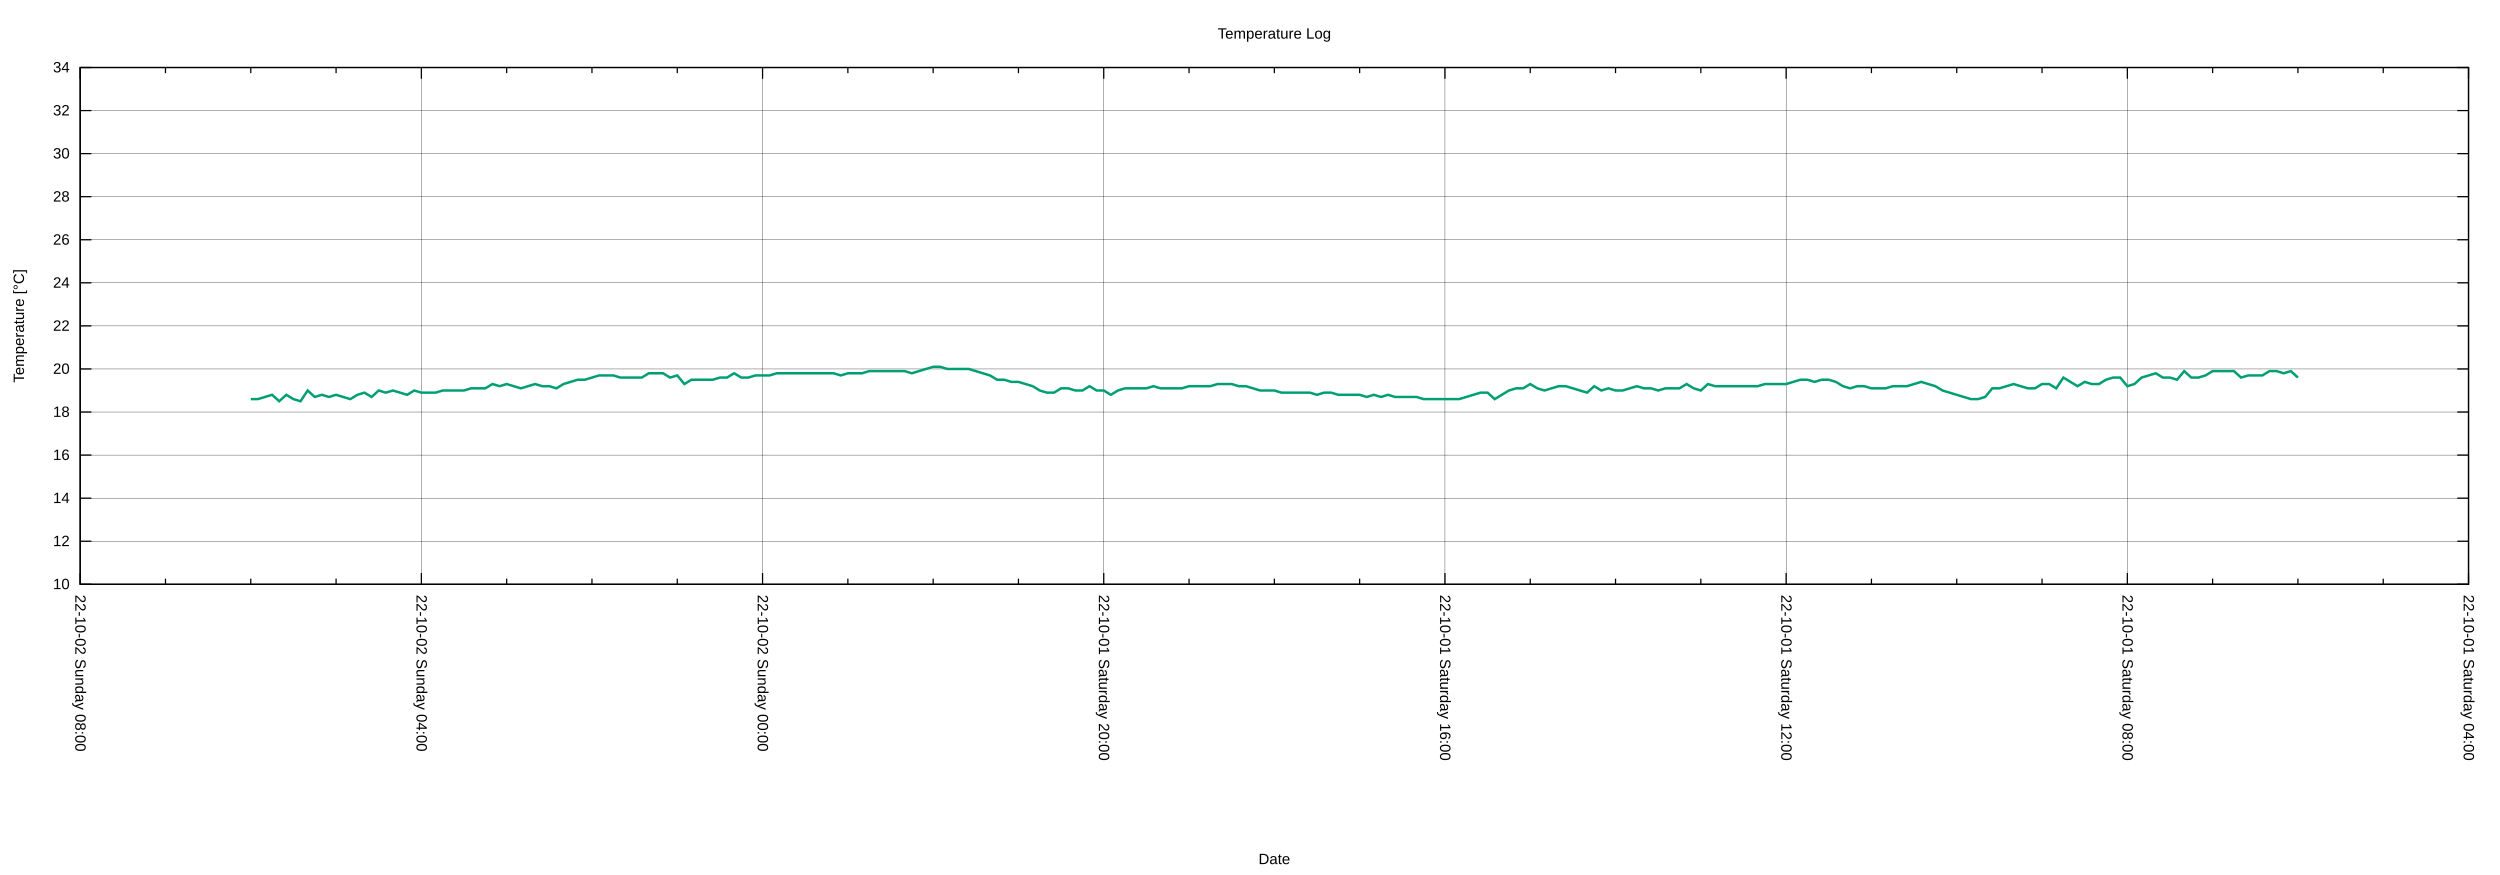
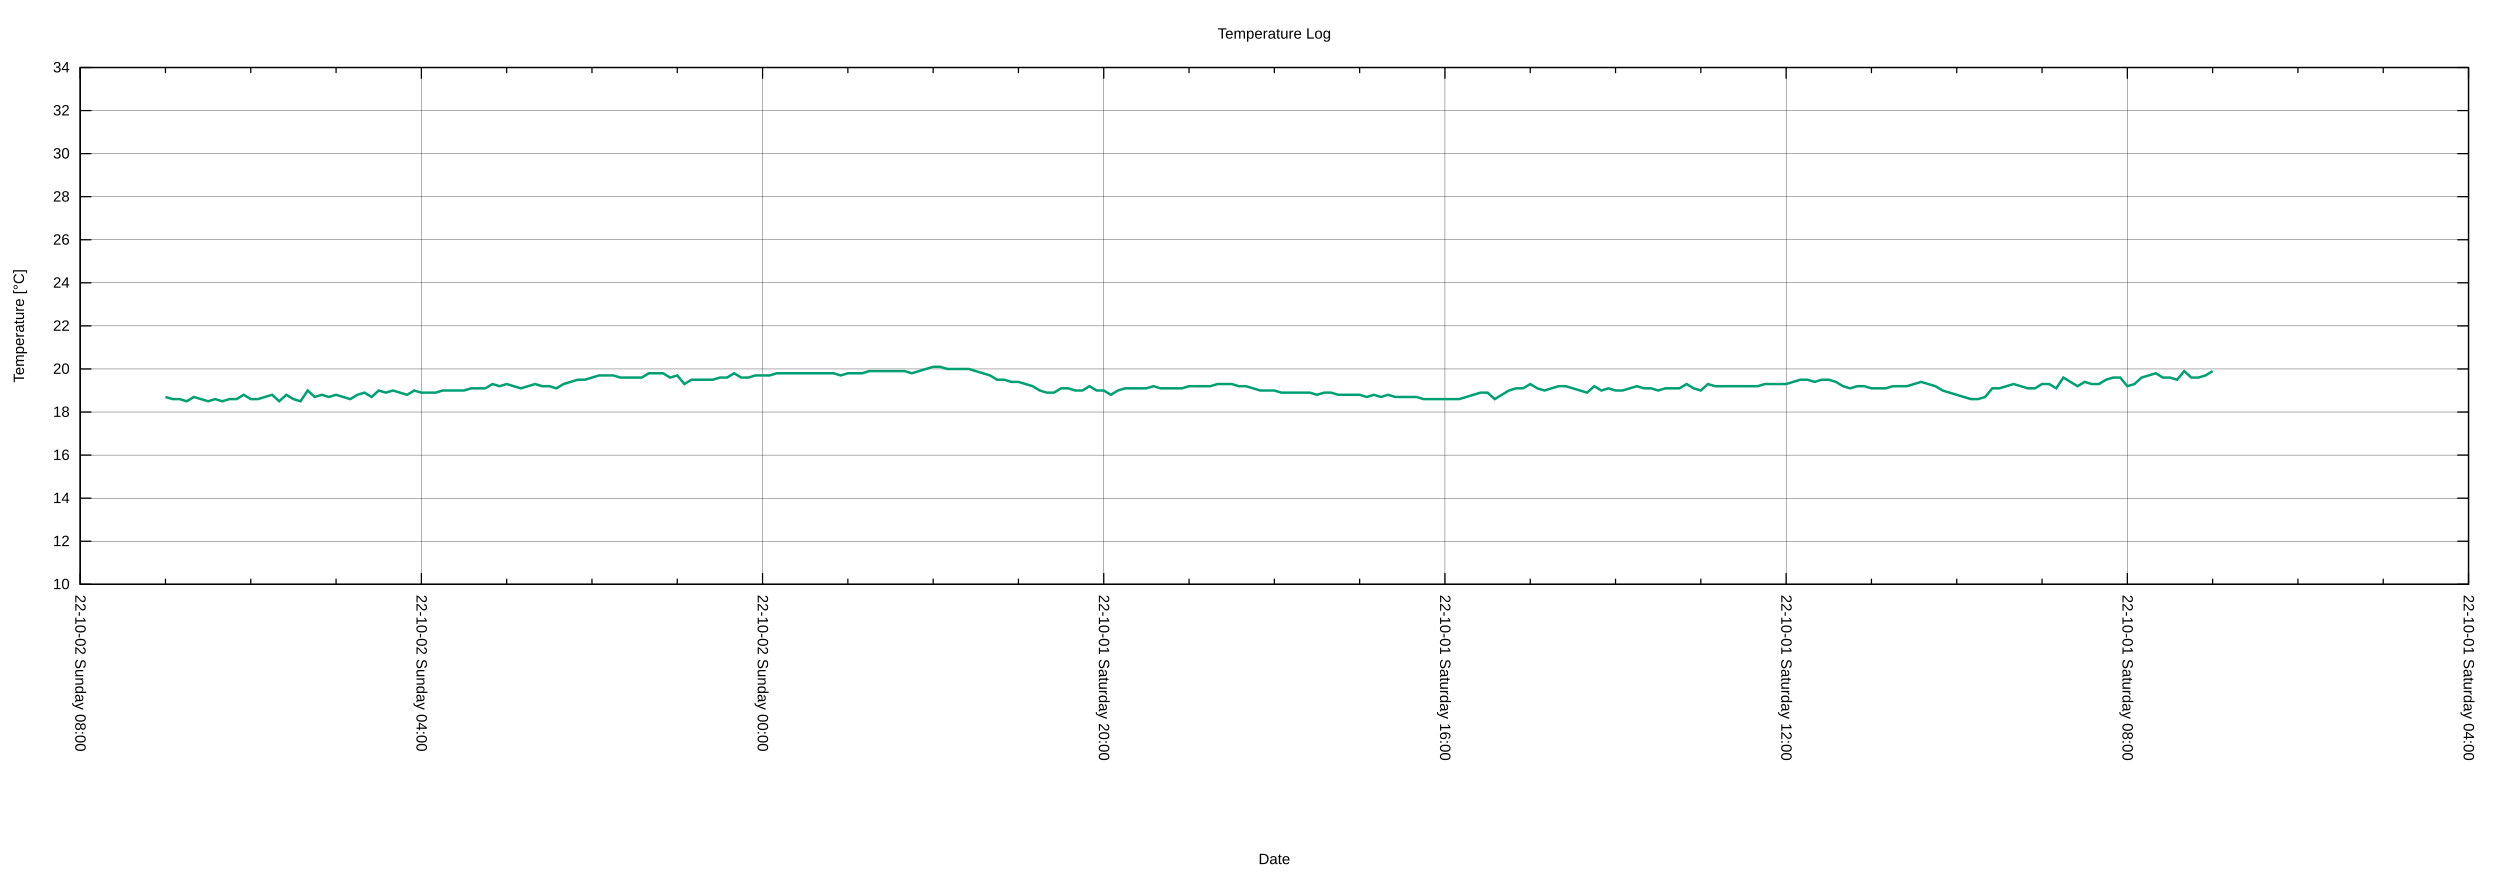
<svg xmlns="http://www.w3.org/2000/svg" xmlns:xlink="http://www.w3.org/1999/xlink" width="2000" height="700" viewBox="0 0 2000 700">
  <g id="gnuplot_canvas">
    <rect x="0" y="0" width="2000" height="700" fill="none" />
    <defs>
      <circle id="gpDot" r="0.5" stroke-width="0.5" stroke="currentColor" />
      <path id="gpPt0" stroke-width="0.222" stroke="currentColor" d="M-1,0 h2 M0,-1 v2" />
      <path id="gpPt1" stroke-width="0.222" stroke="currentColor" d="M-1,-1 L1,1 M1,-1 L-1,1" />
      <path id="gpPt2" stroke-width="0.222" stroke="currentColor" d="M-1,0 L1,0 M0,-1 L0,1 M-1,-1 L1,1 M-1,1 L1,-1" />
      <rect id="gpPt3" stroke-width="0.222" stroke="currentColor" x="-1" y="-1" width="2" height="2" />
      <rect id="gpPt4" stroke-width="0.222" stroke="currentColor" fill="currentColor" x="-1" y="-1" width="2" height="2" />
      <circle id="gpPt5" stroke-width="0.222" stroke="currentColor" cx="0" cy="0" r="1" />
      <use xlink:href="#gpPt5" id="gpPt6" fill="currentColor" stroke="none" />
      <path id="gpPt7" stroke-width="0.222" stroke="currentColor" d="M0,-1.33 L-1.33,0.67 L1.33,0.67 z" />
      <use xlink:href="#gpPt7" id="gpPt8" fill="currentColor" stroke="none" />
      <use xlink:href="#gpPt7" id="gpPt9" stroke="currentColor" transform="rotate(180)" />
      <use xlink:href="#gpPt9" id="gpPt10" fill="currentColor" stroke="none" />
      <use xlink:href="#gpPt3" id="gpPt11" stroke="currentColor" transform="rotate(45)" />
      <use xlink:href="#gpPt11" id="gpPt12" fill="currentColor" stroke="none" />
      <path id="gpPt13" stroke-width="0.222" stroke="currentColor" d="M0,1.330 L1.265,0.411 L0.782,-1.067 L-0.782,-1.076 L-1.265,0.411 z" />
      <use xlink:href="#gpPt13" id="gpPt14" fill="currentColor" stroke="none" />
      <filter id="textbox" filterUnits="objectBoundingBox" x="0" y="0" height="1" width="1">
        <feFlood flood-color="white" flood-opacity="1" result="bgnd" />
        <feComposite in="SourceGraphic" in2="bgnd" operator="atop" />
      </filter>
      <filter id="greybox" filterUnits="objectBoundingBox" x="0" y="0" height="1" width="1">
        <feFlood flood-color="lightgrey" flood-opacity="1" result="grey" />
        <feComposite in="SourceGraphic" in2="grey" operator="atop" />
      </filter>
    </defs>
    <g fill="none" color="white" stroke="currentColor" stroke-width="1.00" stroke-linecap="butt" stroke-linejoin="miter">
</g>
    <g fill="none" color="black" stroke="currentColor" stroke-width="1.00" stroke-linecap="butt" stroke-linejoin="miter">
</g>
    <g fill="none" color="black" stroke="black" stroke-width="0.25" stroke-linecap="butt" stroke-linejoin="miter">
</g>
    <g fill="none" color="black" stroke="currentColor" stroke-width="0.25" stroke-linecap="butt" stroke-linejoin="miter">
      <path stroke="black" class="gridline" d="M64.14,467.43 L1974.82,467.43  " />
    </g>
    <g fill="none" color="black" stroke="black" stroke-width="1.00" stroke-linecap="butt" stroke-linejoin="miter">
</g>
    <g fill="none" color="black" stroke="currentColor" stroke-width="1.00" stroke-linecap="butt" stroke-linejoin="miter">
      <path stroke="black" d="M64.14,467.43 L73.14,467.43 M1974.82,467.43 L1965.82,467.43  " />
      <g transform="translate(55.75,471.33)" stroke="none" fill="black" font-family="Arial" font-size="12.00" text-anchor="end">
        <text>
          <tspan font-family="Arial"> 10</tspan>
        </text>
      </g>
    </g>
    <g fill="none" color="black" stroke="currentColor" stroke-width="1.00" stroke-linecap="butt" stroke-linejoin="miter">
</g>
    <g fill="none" color="black" stroke="black" stroke-width="0.25" stroke-linecap="butt" stroke-linejoin="miter">
</g>
    <g fill="none" color="black" stroke="currentColor" stroke-width="0.25" stroke-linecap="butt" stroke-linejoin="miter">
      <path stroke="black" class="gridline" d="M64.14,432.98 L1974.82,432.98  " />
    </g>
    <g fill="none" color="black" stroke="black" stroke-width="1.00" stroke-linecap="butt" stroke-linejoin="miter">
</g>
    <g fill="none" color="black" stroke="currentColor" stroke-width="1.00" stroke-linecap="butt" stroke-linejoin="miter">
      <path stroke="black" d="M64.14,432.98 L73.14,432.98 M1974.82,432.98 L1965.82,432.98  " />
      <g transform="translate(55.75,436.88)" stroke="none" fill="black" font-family="Arial" font-size="12.00" text-anchor="end">
        <text>
          <tspan font-family="Arial"> 12</tspan>
        </text>
      </g>
    </g>
    <g fill="none" color="black" stroke="currentColor" stroke-width="1.00" stroke-linecap="butt" stroke-linejoin="miter">
</g>
    <g fill="none" color="black" stroke="black" stroke-width="0.25" stroke-linecap="butt" stroke-linejoin="miter">
</g>
    <g fill="none" color="black" stroke="currentColor" stroke-width="0.25" stroke-linecap="butt" stroke-linejoin="miter">
      <path stroke="black" class="gridline" d="M64.14,398.53 L1974.82,398.53  " />
    </g>
    <g fill="none" color="black" stroke="black" stroke-width="1.00" stroke-linecap="butt" stroke-linejoin="miter">
</g>
    <g fill="none" color="black" stroke="currentColor" stroke-width="1.00" stroke-linecap="butt" stroke-linejoin="miter">
      <path stroke="black" d="M64.14,398.53 L73.14,398.53 M1974.82,398.53 L1965.82,398.53  " />
      <g transform="translate(55.75,402.43)" stroke="none" fill="black" font-family="Arial" font-size="12.00" text-anchor="end">
        <text>
          <tspan font-family="Arial"> 14</tspan>
        </text>
      </g>
    </g>
    <g fill="none" color="black" stroke="currentColor" stroke-width="1.00" stroke-linecap="butt" stroke-linejoin="miter">
</g>
    <g fill="none" color="black" stroke="black" stroke-width="0.25" stroke-linecap="butt" stroke-linejoin="miter">
</g>
    <g fill="none" color="black" stroke="currentColor" stroke-width="0.25" stroke-linecap="butt" stroke-linejoin="miter">
      <path stroke="black" class="gridline" d="M64.14,364.07 L1974.82,364.07  " />
    </g>
    <g fill="none" color="black" stroke="black" stroke-width="1.00" stroke-linecap="butt" stroke-linejoin="miter">
</g>
    <g fill="none" color="black" stroke="currentColor" stroke-width="1.00" stroke-linecap="butt" stroke-linejoin="miter">
      <path stroke="black" d="M64.14,364.07 L73.14,364.07 M1974.82,364.07 L1965.82,364.07  " />
      <g transform="translate(55.75,367.97)" stroke="none" fill="black" font-family="Arial" font-size="12.00" text-anchor="end">
        <text>
          <tspan font-family="Arial"> 16</tspan>
        </text>
      </g>
    </g>
    <g fill="none" color="black" stroke="currentColor" stroke-width="1.00" stroke-linecap="butt" stroke-linejoin="miter">
</g>
    <g fill="none" color="black" stroke="black" stroke-width="0.25" stroke-linecap="butt" stroke-linejoin="miter">
</g>
    <g fill="none" color="black" stroke="currentColor" stroke-width="0.25" stroke-linecap="butt" stroke-linejoin="miter">
      <path stroke="black" class="gridline" d="M64.14,329.62 L1974.82,329.62  " />
    </g>
    <g fill="none" color="black" stroke="black" stroke-width="1.00" stroke-linecap="butt" stroke-linejoin="miter">
</g>
    <g fill="none" color="black" stroke="currentColor" stroke-width="1.00" stroke-linecap="butt" stroke-linejoin="miter">
      <path stroke="black" d="M64.14,329.62 L73.14,329.62 M1974.82,329.62 L1965.82,329.62  " />
      <g transform="translate(55.75,333.52)" stroke="none" fill="black" font-family="Arial" font-size="12.00" text-anchor="end">
        <text>
          <tspan font-family="Arial"> 18</tspan>
        </text>
      </g>
    </g>
    <g fill="none" color="black" stroke="currentColor" stroke-width="1.00" stroke-linecap="butt" stroke-linejoin="miter">
</g>
    <g fill="none" color="black" stroke="black" stroke-width="0.25" stroke-linecap="butt" stroke-linejoin="miter">
</g>
    <g fill="none" color="black" stroke="currentColor" stroke-width="0.25" stroke-linecap="butt" stroke-linejoin="miter">
      <path stroke="black" class="gridline" d="M64.14,295.17 L1974.82,295.17  " />
    </g>
    <g fill="none" color="black" stroke="black" stroke-width="1.00" stroke-linecap="butt" stroke-linejoin="miter">
</g>
    <g fill="none" color="black" stroke="currentColor" stroke-width="1.00" stroke-linecap="butt" stroke-linejoin="miter">
      <path stroke="black" d="M64.14,295.17 L73.14,295.17 M1974.82,295.17 L1965.82,295.17  " />
      <g transform="translate(55.75,299.07)" stroke="none" fill="black" font-family="Arial" font-size="12.00" text-anchor="end">
        <text>
          <tspan font-family="Arial"> 20</tspan>
        </text>
      </g>
    </g>
    <g fill="none" color="black" stroke="currentColor" stroke-width="1.00" stroke-linecap="butt" stroke-linejoin="miter">
</g>
    <g fill="none" color="black" stroke="black" stroke-width="0.25" stroke-linecap="butt" stroke-linejoin="miter">
</g>
    <g fill="none" color="black" stroke="currentColor" stroke-width="0.25" stroke-linecap="butt" stroke-linejoin="miter">
      <path stroke="black" class="gridline" d="M64.14,260.72 L1974.82,260.72  " />
    </g>
    <g fill="none" color="black" stroke="black" stroke-width="1.00" stroke-linecap="butt" stroke-linejoin="miter">
</g>
    <g fill="none" color="black" stroke="currentColor" stroke-width="1.00" stroke-linecap="butt" stroke-linejoin="miter">
      <path stroke="black" d="M64.14,260.72 L73.14,260.72 M1974.82,260.72 L1965.82,260.72  " />
      <g transform="translate(55.75,264.62)" stroke="none" fill="black" font-family="Arial" font-size="12.00" text-anchor="end">
        <text>
          <tspan font-family="Arial"> 22</tspan>
        </text>
      </g>
    </g>
    <g fill="none" color="black" stroke="currentColor" stroke-width="1.00" stroke-linecap="butt" stroke-linejoin="miter">
</g>
    <g fill="none" color="black" stroke="black" stroke-width="0.25" stroke-linecap="butt" stroke-linejoin="miter">
</g>
    <g fill="none" color="black" stroke="currentColor" stroke-width="0.25" stroke-linecap="butt" stroke-linejoin="miter">
      <path stroke="black" class="gridline" d="M64.14,226.27 L1974.82,226.27  " />
    </g>
    <g fill="none" color="black" stroke="black" stroke-width="1.00" stroke-linecap="butt" stroke-linejoin="miter">
</g>
    <g fill="none" color="black" stroke="currentColor" stroke-width="1.00" stroke-linecap="butt" stroke-linejoin="miter">
      <path stroke="black" d="M64.14,226.27 L73.14,226.27 M1974.82,226.27 L1965.82,226.27  " />
      <g transform="translate(55.75,230.17)" stroke="none" fill="black" font-family="Arial" font-size="12.00" text-anchor="end">
        <text>
          <tspan font-family="Arial"> 24</tspan>
        </text>
      </g>
    </g>
    <g fill="none" color="black" stroke="currentColor" stroke-width="1.00" stroke-linecap="butt" stroke-linejoin="miter">
</g>
    <g fill="none" color="black" stroke="black" stroke-width="0.25" stroke-linecap="butt" stroke-linejoin="miter">
</g>
    <g fill="none" color="black" stroke="currentColor" stroke-width="0.25" stroke-linecap="butt" stroke-linejoin="miter">
      <path stroke="black" class="gridline" d="M64.14,191.82 L1974.82,191.82  " />
    </g>
    <g fill="none" color="black" stroke="black" stroke-width="1.00" stroke-linecap="butt" stroke-linejoin="miter">
</g>
    <g fill="none" color="black" stroke="currentColor" stroke-width="1.00" stroke-linecap="butt" stroke-linejoin="miter">
      <path stroke="black" d="M64.14,191.82 L73.14,191.82 M1974.82,191.82 L1965.82,191.82  " />
      <g transform="translate(55.75,195.72)" stroke="none" fill="black" font-family="Arial" font-size="12.00" text-anchor="end">
        <text>
          <tspan font-family="Arial"> 26</tspan>
        </text>
      </g>
    </g>
    <g fill="none" color="black" stroke="currentColor" stroke-width="1.00" stroke-linecap="butt" stroke-linejoin="miter">
</g>
    <g fill="none" color="black" stroke="black" stroke-width="0.25" stroke-linecap="butt" stroke-linejoin="miter">
</g>
    <g fill="none" color="black" stroke="currentColor" stroke-width="0.25" stroke-linecap="butt" stroke-linejoin="miter">
      <path stroke="black" class="gridline" d="M64.14,157.36 L1974.82,157.36  " />
    </g>
    <g fill="none" color="black" stroke="black" stroke-width="1.00" stroke-linecap="butt" stroke-linejoin="miter">
</g>
    <g fill="none" color="black" stroke="currentColor" stroke-width="1.00" stroke-linecap="butt" stroke-linejoin="miter">
      <path stroke="black" d="M64.14,157.36 L73.14,157.36 M1974.82,157.36 L1965.82,157.36  " />
      <g transform="translate(55.75,161.26)" stroke="none" fill="black" font-family="Arial" font-size="12.00" text-anchor="end">
        <text>
          <tspan font-family="Arial"> 28</tspan>
        </text>
      </g>
    </g>
    <g fill="none" color="black" stroke="currentColor" stroke-width="1.00" stroke-linecap="butt" stroke-linejoin="miter">
</g>
    <g fill="none" color="black" stroke="black" stroke-width="0.25" stroke-linecap="butt" stroke-linejoin="miter">
</g>
    <g fill="none" color="black" stroke="currentColor" stroke-width="0.25" stroke-linecap="butt" stroke-linejoin="miter">
      <path stroke="black" class="gridline" d="M64.14,122.91 L1974.82,122.91  " />
    </g>
    <g fill="none" color="black" stroke="black" stroke-width="1.00" stroke-linecap="butt" stroke-linejoin="miter">
</g>
    <g fill="none" color="black" stroke="currentColor" stroke-width="1.00" stroke-linecap="butt" stroke-linejoin="miter">
      <path stroke="black" d="M64.14,122.91 L73.14,122.91 M1974.82,122.91 L1965.82,122.91  " />
      <g transform="translate(55.75,126.81)" stroke="none" fill="black" font-family="Arial" font-size="12.00" text-anchor="end">
        <text>
          <tspan font-family="Arial"> 30</tspan>
        </text>
      </g>
    </g>
    <g fill="none" color="black" stroke="currentColor" stroke-width="1.00" stroke-linecap="butt" stroke-linejoin="miter">
</g>
    <g fill="none" color="black" stroke="black" stroke-width="0.25" stroke-linecap="butt" stroke-linejoin="miter">
</g>
    <g fill="none" color="black" stroke="currentColor" stroke-width="0.25" stroke-linecap="butt" stroke-linejoin="miter">
      <path stroke="black" class="gridline" d="M64.14,88.46 L1974.82,88.46  " />
    </g>
    <g fill="none" color="black" stroke="black" stroke-width="1.00" stroke-linecap="butt" stroke-linejoin="miter">
</g>
    <g fill="none" color="black" stroke="currentColor" stroke-width="1.00" stroke-linecap="butt" stroke-linejoin="miter">
      <path stroke="black" d="M64.14,88.46 L73.14,88.46 M1974.82,88.46 L1965.82,88.46  " />
      <g transform="translate(55.75,92.36)" stroke="none" fill="black" font-family="Arial" font-size="12.00" text-anchor="end">
        <text>
          <tspan font-family="Arial"> 32</tspan>
        </text>
      </g>
    </g>
    <g fill="none" color="black" stroke="currentColor" stroke-width="1.00" stroke-linecap="butt" stroke-linejoin="miter">
</g>
    <g fill="none" color="black" stroke="black" stroke-width="0.25" stroke-linecap="butt" stroke-linejoin="miter">
</g>
    <g fill="none" color="black" stroke="currentColor" stroke-width="0.25" stroke-linecap="butt" stroke-linejoin="miter">
      <path stroke="black" class="gridline" d="M64.14,54.01 L1974.82,54.01  " />
    </g>
    <g fill="none" color="black" stroke="black" stroke-width="1.00" stroke-linecap="butt" stroke-linejoin="miter">
</g>
    <g fill="none" color="black" stroke="currentColor" stroke-width="1.00" stroke-linecap="butt" stroke-linejoin="miter">
      <path stroke="black" d="M64.14,54.01 L73.14,54.01 M1974.82,54.01 L1965.82,54.01  " />
      <g transform="translate(55.75,57.91)" stroke="none" fill="black" font-family="Arial" font-size="12.00" text-anchor="end">
        <text>
          <tspan font-family="Arial"> 34</tspan>
        </text>
      </g>
    </g>
    <g fill="none" color="black" stroke="currentColor" stroke-width="1.00" stroke-linecap="butt" stroke-linejoin="miter">
</g>
    <g fill="none" color="black" stroke="black" stroke-width="0.25" stroke-linecap="butt" stroke-linejoin="miter">
</g>
    <g fill="none" color="black" stroke="currentColor" stroke-width="0.25" stroke-linecap="butt" stroke-linejoin="miter">
      <path stroke="black" class="gridline" d="M1974.82,467.43 L1974.82,54.01  " />
    </g>
    <g fill="none" color="black" stroke="black" stroke-width="1.00" stroke-linecap="butt" stroke-linejoin="miter">
</g>
    <g fill="none" color="black" stroke="currentColor" stroke-width="1.00" stroke-linecap="butt" stroke-linejoin="miter">
      <path stroke="black" d="M1974.82,467.43 L1974.82,458.43 M1974.82,54.01 L1974.82,63.01  " />
      <g transform="translate(1970.92,475.82) rotate(90)" stroke="none" fill="black" font-family="Arial" font-size="12.00" text-anchor="start">
        <text>
          <tspan font-family="Arial">22-10-01 Saturday 04:00</tspan>
        </text>
      </g>
    </g>
    <g fill="none" color="black" stroke="currentColor" stroke-width="1.00" stroke-linecap="butt" stroke-linejoin="miter">
      <path stroke="black" d="M1906.58,467.43 L1906.58,462.93 M1906.58,54.01 L1906.58,58.51 M1838.34,467.43 L1838.34,462.93 M1838.34,54.01 L1838.34,58.51   M1770.10,467.43 L1770.10,462.93 M1770.10,54.01 L1770.10,58.51  " />
    </g>
    <g fill="none" color="black" stroke="black" stroke-width="0.25" stroke-linecap="butt" stroke-linejoin="miter">
</g>
    <g fill="none" color="black" stroke="currentColor" stroke-width="0.25" stroke-linecap="butt" stroke-linejoin="miter">
      <path stroke="black" class="gridline" d="M1701.87,467.43 L1701.87,54.01  " />
    </g>
    <g fill="none" color="black" stroke="black" stroke-width="1.00" stroke-linecap="butt" stroke-linejoin="miter">
</g>
    <g fill="none" color="black" stroke="currentColor" stroke-width="1.00" stroke-linecap="butt" stroke-linejoin="miter">
      <path stroke="black" d="M1701.87,467.43 L1701.87,458.43 M1701.87,54.01 L1701.87,63.01  " />
      <g transform="translate(1697.97,475.82) rotate(90)" stroke="none" fill="black" font-family="Arial" font-size="12.00" text-anchor="start">
        <text>
          <tspan font-family="Arial">22-10-01 Saturday 08:00</tspan>
        </text>
      </g>
    </g>
    <g fill="none" color="black" stroke="currentColor" stroke-width="1.00" stroke-linecap="butt" stroke-linejoin="miter">
      <path stroke="black" d="M1633.63,467.43 L1633.63,462.93 M1633.63,54.01 L1633.63,58.51 M1565.39,467.43 L1565.39,462.93 M1565.39,54.01 L1565.39,58.51   M1497.15,467.43 L1497.15,462.93 M1497.15,54.01 L1497.15,58.51  " />
    </g>
    <g fill="none" color="black" stroke="black" stroke-width="0.25" stroke-linecap="butt" stroke-linejoin="miter">
</g>
    <g fill="none" color="black" stroke="currentColor" stroke-width="0.25" stroke-linecap="butt" stroke-linejoin="miter">
      <path stroke="black" class="gridline" d="M1428.91,467.43 L1428.91,54.01  " />
    </g>
    <g fill="none" color="black" stroke="black" stroke-width="1.00" stroke-linecap="butt" stroke-linejoin="miter">
</g>
    <g fill="none" color="black" stroke="currentColor" stroke-width="1.00" stroke-linecap="butt" stroke-linejoin="miter">
      <path stroke="black" d="M1428.91,467.43 L1428.91,458.43 M1428.91,54.01 L1428.91,63.01  " />
      <g transform="translate(1425.01,475.82) rotate(90)" stroke="none" fill="black" font-family="Arial" font-size="12.00" text-anchor="start">
        <text>
          <tspan font-family="Arial">22-10-01 Saturday 12:00</tspan>
        </text>
      </g>
    </g>
    <g fill="none" color="black" stroke="currentColor" stroke-width="1.00" stroke-linecap="butt" stroke-linejoin="miter">
      <path stroke="black" d="M1360.67,467.43 L1360.67,462.93 M1360.67,54.01 L1360.67,58.51 M1292.43,467.43 L1292.43,462.93 M1292.43,54.01 L1292.43,58.51   M1224.20,467.43 L1224.20,462.93 M1224.20,54.01 L1224.20,58.51  " />
    </g>
    <g fill="none" color="black" stroke="black" stroke-width="0.25" stroke-linecap="butt" stroke-linejoin="miter">
</g>
    <g fill="none" color="black" stroke="currentColor" stroke-width="0.25" stroke-linecap="butt" stroke-linejoin="miter">
      <path stroke="black" class="gridline" d="M1155.96,467.43 L1155.96,54.01  " />
    </g>
    <g fill="none" color="black" stroke="black" stroke-width="1.00" stroke-linecap="butt" stroke-linejoin="miter">
</g>
    <g fill="none" color="black" stroke="currentColor" stroke-width="1.00" stroke-linecap="butt" stroke-linejoin="miter">
      <path stroke="black" d="M1155.96,467.43 L1155.96,458.43 M1155.96,54.01 L1155.96,63.01  " />
      <g transform="translate(1152.06,475.82) rotate(90)" stroke="none" fill="black" font-family="Arial" font-size="12.00" text-anchor="start">
        <text>
          <tspan font-family="Arial">22-10-01 Saturday 16:00</tspan>
        </text>
      </g>
    </g>
    <g fill="none" color="black" stroke="currentColor" stroke-width="1.00" stroke-linecap="butt" stroke-linejoin="miter">
      <path stroke="black" d="M1087.72,467.43 L1087.72,462.93 M1087.72,54.01 L1087.72,58.51 M1019.48,467.43 L1019.48,462.93 M1019.48,54.01 L1019.48,58.51   M951.24,467.43 L951.24,462.93 M951.24,54.01 L951.24,58.51  " />
    </g>
    <g fill="none" color="black" stroke="black" stroke-width="0.25" stroke-linecap="butt" stroke-linejoin="miter">
</g>
    <g fill="none" color="black" stroke="currentColor" stroke-width="0.25" stroke-linecap="butt" stroke-linejoin="miter">
      <path stroke="black" class="gridline" d="M883.00,467.43 L883.00,54.01  " />
    </g>
    <g fill="none" color="black" stroke="black" stroke-width="1.00" stroke-linecap="butt" stroke-linejoin="miter">
</g>
    <g fill="none" color="black" stroke="currentColor" stroke-width="1.00" stroke-linecap="butt" stroke-linejoin="miter">
      <path stroke="black" d="M883.00,467.43 L883.00,458.43 M883.00,54.01 L883.00,63.01  " />
      <g transform="translate(879.10,475.82) rotate(90)" stroke="none" fill="black" font-family="Arial" font-size="12.00" text-anchor="start">
        <text>
          <tspan font-family="Arial">22-10-01 Saturday 20:00</tspan>
        </text>
      </g>
    </g>
    <g fill="none" color="black" stroke="currentColor" stroke-width="1.00" stroke-linecap="butt" stroke-linejoin="miter">
      <path stroke="black" d="M814.76,467.43 L814.76,462.93 M814.76,54.01 L814.76,58.51 M746.53,467.43 L746.53,462.93 M746.53,54.01 L746.53,58.51   M678.29,467.43 L678.29,462.93 M678.29,54.01 L678.29,58.51  " />
    </g>
    <g fill="none" color="black" stroke="black" stroke-width="0.25" stroke-linecap="butt" stroke-linejoin="miter">
</g>
    <g fill="none" color="black" stroke="currentColor" stroke-width="0.25" stroke-linecap="butt" stroke-linejoin="miter">
      <path stroke="black" class="gridline" d="M610.05,467.43 L610.05,54.01  " />
    </g>
    <g fill="none" color="black" stroke="black" stroke-width="1.00" stroke-linecap="butt" stroke-linejoin="miter">
</g>
    <g fill="none" color="black" stroke="currentColor" stroke-width="1.00" stroke-linecap="butt" stroke-linejoin="miter">
      <path stroke="black" d="M610.05,467.43 L610.05,458.43 M610.05,54.01 L610.05,63.01  " />
      <g transform="translate(606.15,475.82) rotate(90)" stroke="none" fill="black" font-family="Arial" font-size="12.00" text-anchor="start">
        <text>
          <tspan font-family="Arial">22-10-02 Sunday 00:00</tspan>
        </text>
      </g>
    </g>
    <g fill="none" color="black" stroke="currentColor" stroke-width="1.00" stroke-linecap="butt" stroke-linejoin="miter">
      <path stroke="black" d="M541.81,467.43 L541.81,462.93 M541.81,54.01 L541.81,58.51 M473.57,467.43 L473.57,462.93 M473.57,54.01 L473.57,58.51   M405.33,467.43 L405.33,462.93 M405.33,54.01 L405.33,58.51  " />
    </g>
    <g fill="none" color="black" stroke="black" stroke-width="0.25" stroke-linecap="butt" stroke-linejoin="miter">
</g>
    <g fill="none" color="black" stroke="currentColor" stroke-width="0.25" stroke-linecap="butt" stroke-linejoin="miter">
      <path stroke="black" class="gridline" d="M337.09,467.43 L337.09,54.01  " />
    </g>
    <g fill="none" color="black" stroke="black" stroke-width="1.00" stroke-linecap="butt" stroke-linejoin="miter">
</g>
    <g fill="none" color="black" stroke="currentColor" stroke-width="1.00" stroke-linecap="butt" stroke-linejoin="miter">
      <path stroke="black" d="M337.09,467.43 L337.09,458.43 M337.09,54.01 L337.09,63.01  " />
      <g transform="translate(333.19,475.82) rotate(90)" stroke="none" fill="black" font-family="Arial" font-size="12.00" text-anchor="start">
        <text>
          <tspan font-family="Arial">22-10-02 Sunday 04:00</tspan>
        </text>
      </g>
    </g>
    <g fill="none" color="black" stroke="currentColor" stroke-width="1.00" stroke-linecap="butt" stroke-linejoin="miter">
      <path stroke="black" d="M268.86,467.43 L268.86,462.93 M268.86,54.01 L268.86,58.51 M200.62,467.43 L200.62,462.93 M200.62,54.01 L200.62,58.51   M132.38,467.43 L132.38,462.93 M132.38,54.01 L132.38,58.51  " />
    </g>
    <g fill="none" color="black" stroke="black" stroke-width="0.25" stroke-linecap="butt" stroke-linejoin="miter">
</g>
    <g fill="none" color="black" stroke="currentColor" stroke-width="0.25" stroke-linecap="butt" stroke-linejoin="miter">
      <path stroke="black" class="gridline" d="M64.14,467.43 L64.14,54.01  " />
    </g>
    <g fill="none" color="black" stroke="black" stroke-width="1.00" stroke-linecap="butt" stroke-linejoin="miter">
</g>
    <g fill="none" color="black" stroke="currentColor" stroke-width="1.00" stroke-linecap="butt" stroke-linejoin="miter">
      <path stroke="black" d="M64.14,467.43 L64.14,458.43 M64.14,54.01 L64.14,63.01  " />
      <g transform="translate(60.24,475.82) rotate(90)" stroke="none" fill="black" font-family="Arial" font-size="12.00" text-anchor="start">
        <text>
          <tspan font-family="Arial">22-10-02 Sunday 08:00</tspan>
        </text>
      </g>
    </g>
    <g fill="none" color="black" stroke="currentColor" stroke-width="1.00" stroke-linecap="butt" stroke-linejoin="miter">
</g>
    <g fill="none" color="black" stroke="currentColor" stroke-width="1.00" stroke-linecap="butt" stroke-linejoin="miter">
      <path stroke="black" d="M64.14,54.01 L64.14,467.43 L1974.82,467.43 L1974.82,54.01 L64.14,54.01 Z  " />
    </g>
    <g fill="none" color="black" stroke="currentColor" stroke-width="1.00" stroke-linecap="butt" stroke-linejoin="miter">
      <g transform="translate(19.18,260.72) rotate(270)" stroke="none" fill="black" font-family="Arial" font-size="12.00" text-anchor="middle">
        <text>
          <tspan font-family="Arial">Temperature [°C]</tspan>
        </text>
      </g>
    </g>
    <g fill="none" color="black" stroke="currentColor" stroke-width="1.00" stroke-linecap="butt" stroke-linejoin="miter">
      <g transform="translate(1019.48,691.30)" stroke="none" fill="black" font-family="Arial" font-size="12.00" text-anchor="middle">
        <text>
          <tspan font-family="Arial">Date</tspan>
        </text>
      </g>
    </g>
    <g fill="none" color="black" stroke="currentColor" stroke-width="1.00" stroke-linecap="butt" stroke-linejoin="miter">
</g>
    <g id="gnuplot_plot_1">
      <g fill="none" color="white" stroke="currentColor" stroke-width="2.00" stroke-linecap="butt" stroke-linejoin="miter">
</g>
      <g fill="none" color="black" stroke="currentColor" stroke-width="2.00" stroke-linecap="butt" stroke-linejoin="miter">
-         <path stroke="rgb(  0, 158, 115)" d="M200.62,319.29 L206.30,319.29 L211.99,317.57 L217.68,315.84 L223.36,321.01 L229.05,315.84 L234.74,319.29 L240.42,321.01   L246.11,312.40 L251.80,317.57 L257.48,315.84 L263.17,317.57 L268.86,315.84 L274.54,317.57 L280.23,319.29 L285.92,315.84   L291.60,314.12 L297.29,317.57 L302.98,312.40 L308.66,314.12 L314.35,312.40 L320.03,314.12 L325.72,315.84 L331.41,312.40   L337.09,314.12 L342.78,314.12 L348.47,314.12 L354.15,312.40 L359.84,312.40 L365.53,312.40 L371.21,312.40 L376.90,310.67   L382.59,310.67 L388.27,310.67 L393.96,307.23 L399.65,308.95 L405.33,307.23 L411.02,308.95 L416.71,310.67 L422.39,308.95   L428.08,307.23 L433.77,308.95 L439.45,308.95 L445.14,310.67 L450.83,307.23 L456.51,305.51 L462.20,303.78 L467.88,303.78   L473.57,302.06 L479.26,300.34 L484.94,300.34 L490.63,300.34 L496.32,302.06 L502.00,302.06 L507.69,302.06 L513.38,302.06   L519.06,298.62 L524.75,298.62 L530.44,298.62 L536.12,302.06 L541.81,300.34 L547.50,307.23 L553.18,303.78 L558.87,303.78   L564.56,303.78 L570.24,303.78 L575.93,302.06 L581.62,302.06 L587.30,298.62 L592.99,302.06 L598.68,302.06 L604.36,300.34   L610.05,300.34 L615.74,300.34 L621.42,298.62 L627.11,298.62 L632.79,298.62 L638.48,298.62 L644.17,298.62 L649.85,298.62   L655.54,298.62 L661.23,298.62 L666.91,298.62 L672.60,300.34 L678.29,298.62 L683.97,298.62 L689.66,298.62 L695.35,296.89   L701.03,296.89 L706.72,296.89 L712.41,296.89 L718.09,296.89 L723.78,296.89 L729.47,298.62 L735.15,296.89 L740.84,295.17   L746.53,293.45 L752.21,293.45 L757.90,295.17 L763.59,295.17 L769.27,295.17 L774.96,295.17 L780.65,296.89 L786.33,298.62   L792.02,300.34 L797.70,303.78 L803.39,303.78 L809.08,305.51 L814.76,305.51 L820.45,307.23 L826.14,308.95 L831.82,312.40   L837.51,314.12 L843.20,314.12 L848.88,310.67 L854.57,310.67 L860.26,312.40 L865.94,312.40 L871.63,308.95 L877.32,312.40   L883.00,312.40 L888.69,315.84 L894.38,312.40 L900.06,310.67 L905.75,310.67 L911.44,310.67 L917.12,310.67 L922.81,308.95   L928.50,310.67 L934.18,310.67 L939.87,310.67 L945.55,310.67 L951.24,308.95 L956.93,308.95 L962.61,308.95 L968.30,308.95   L973.99,307.23 L979.67,307.23 L985.36,307.23 L991.05,308.95 L996.73,308.95 L1002.42,310.67 L1008.11,312.40 L1013.79,312.40   L1019.48,312.40 L1025.17,314.12 L1030.85,314.12 L1036.54,314.12 L1042.23,314.12 L1047.91,314.12 L1053.60,315.84 L1059.29,314.12   L1064.97,314.12 L1070.66,315.84 L1076.35,315.84 L1082.03,315.84 L1087.72,315.84 L1093.41,317.57 L1099.09,315.84 L1104.78,317.57   L1110.46,315.84 L1116.15,317.57 L1121.84,317.57 L1127.52,317.57 L1133.21,317.57 L1138.90,319.29 L1144.58,319.29 L1150.27,319.29   L1155.96,319.29 L1161.64,319.29 L1167.33,319.29 L1173.02,317.57 L1178.70,315.84 L1184.39,314.12 L1190.08,314.12 L1195.76,319.29   L1201.45,315.84 L1207.14,312.40 L1212.82,310.67 L1218.51,310.67 L1224.20,307.23 L1229.88,310.67 L1235.57,312.40 L1241.26,310.67   L1246.94,308.95 L1252.63,308.95 L1258.32,310.67 L1264.00,312.40 L1269.69,314.12 L1275.37,308.95 L1281.06,312.40 L1286.75,310.67   L1292.43,312.40 L1298.12,312.40 L1303.81,310.67 L1309.49,308.95 L1315.18,310.67 L1320.87,310.67 L1326.55,312.40 L1332.24,310.67   L1337.93,310.67 L1343.61,310.67 L1349.30,307.23 L1354.99,310.67 L1360.67,312.40 L1366.36,307.23 L1372.05,308.95 L1377.73,308.95   L1383.42,308.95 L1389.11,308.95 L1394.79,308.95 L1400.48,308.95 L1406.17,308.95 L1411.85,307.23 L1417.54,307.23 L1423.22,307.23   L1428.91,307.23 L1434.60,305.51 L1440.28,303.78 L1445.97,303.78 L1451.66,305.51 L1457.34,303.78 L1463.03,303.78 L1468.72,305.51   L1474.40,308.95 L1480.09,310.67 L1485.78,308.95 L1491.46,308.95 L1497.15,310.67 L1502.84,310.67 L1508.52,310.67 L1514.21,308.95   L1519.90,308.95 L1525.58,308.95 L1531.27,307.23 L1536.96,305.51 L1542.64,307.23 L1548.33,308.95 L1554.02,312.40 L1559.70,314.12   L1565.39,315.84 L1571.08,317.57 L1576.76,319.29 L1582.45,319.29 L1588.13,317.57 L1593.82,310.67 L1599.51,310.67 L1605.19,308.95   L1610.88,307.23 L1616.57,308.95 L1622.25,310.67 L1627.94,310.67 L1633.63,307.23 L1639.31,307.23 L1645.00,310.67 L1650.69,302.06   L1656.37,305.51 L1662.06,308.95 L1667.75,305.51 L1673.43,307.23 L1679.12,307.23 L1684.81,303.78 L1690.49,302.06 L1696.18,302.06   L1701.87,308.95 L1707.55,307.23 L1713.24,302.06 L1718.93,300.34 L1724.61,298.62 L1730.30,302.06 L1735.99,302.06 L1741.67,303.78   L1747.36,296.89 L1753.04,302.06 L1758.73,302.06 L1764.42,300.34 L1770.10,296.89 L1775.79,296.89 L1781.48,296.89 L1787.16,296.89   L1792.85,302.06 L1798.54,300.34 L1804.22,300.34 L1809.91,300.34 L1815.60,296.89 L1821.28,296.89 L1826.97,298.62 L1832.66,296.89   L1838.34,302.06  " />
+         <path stroke="rgb(  0, 158, 115)" d="M132.38,317.57 L138.07,319.29 L143.75,319.29 L149.44,321.01 L155.12,317.57 L160.81,319.29 L166.50,321.01 L172.18,319.29   L177.87,321.01 L183.56,319.29 L189.24,319.29 L194.93,315.84 L200.62,319.29 L206.30,319.29 L211.99,317.57 L217.68,315.84   L223.36,321.01 L229.05,315.84 L234.74,319.29 L240.42,321.01 L246.11,312.40 L251.80,317.57 L257.48,315.84 L263.17,317.57   L268.86,315.84 L274.54,317.57 L280.23,319.29 L285.92,315.84 L291.60,314.12 L297.29,317.57 L302.98,312.40 L308.66,314.12   L314.35,312.40 L320.03,314.12 L325.72,315.84 L331.41,312.40 L337.09,314.12 L342.78,314.12 L348.47,314.12 L354.15,312.40   L359.84,312.40 L365.53,312.40 L371.21,312.40 L376.90,310.67 L382.59,310.67 L388.27,310.67 L393.96,307.23 L399.65,308.95   L405.33,307.23 L411.02,308.95 L416.71,310.67 L422.39,308.95 L428.08,307.23 L433.77,308.95 L439.45,308.95 L445.14,310.67   L450.83,307.23 L456.51,305.51 L462.20,303.78 L467.88,303.78 L473.57,302.06 L479.26,300.34 L484.94,300.34 L490.63,300.34   L496.32,302.06 L502.00,302.06 L507.69,302.06 L513.38,302.06 L519.06,298.62 L524.75,298.62 L530.44,298.62 L536.12,302.06   L541.81,300.34 L547.50,307.23 L553.18,303.78 L558.87,303.78 L564.56,303.78 L570.24,303.78 L575.93,302.06 L581.62,302.06   L587.30,298.62 L592.99,302.06 L598.68,302.06 L604.36,300.34 L610.05,300.34 L615.74,300.34 L621.42,298.62 L627.11,298.62   L632.79,298.62 L638.48,298.62 L644.17,298.62 L649.85,298.62 L655.54,298.62 L661.23,298.62 L666.91,298.62 L672.60,300.34   L678.29,298.62 L683.97,298.62 L689.66,298.62 L695.35,296.89 L701.03,296.89 L706.72,296.89 L712.41,296.89 L718.09,296.89   L723.78,296.89 L729.47,298.62 L735.15,296.89 L740.84,295.17 L746.53,293.45 L752.21,293.45 L757.90,295.17 L763.59,295.17   L769.27,295.17 L774.96,295.17 L780.65,296.89 L786.33,298.62 L792.02,300.34 L797.70,303.78 L803.39,303.78 L809.08,305.51   L814.76,305.51 L820.45,307.23 L826.14,308.95 L831.82,312.40 L837.51,314.12 L843.20,314.12 L848.88,310.67 L854.57,310.67   L860.26,312.40 L865.94,312.40 L871.63,308.95 L877.32,312.40 L883.00,312.40 L888.69,315.84 L894.38,312.40 L900.06,310.67   L905.75,310.67 L911.44,310.67 L917.12,310.67 L922.81,308.95 L928.50,310.67 L934.18,310.67 L939.87,310.67 L945.55,310.67   L951.24,308.95 L956.93,308.95 L962.61,308.95 L968.30,308.95 L973.99,307.23 L979.67,307.23 L985.36,307.23 L991.05,308.95   L996.73,308.95 L1002.42,310.67 L1008.11,312.40 L1013.79,312.40 L1019.48,312.40 L1025.17,314.12 L1030.85,314.12 L1036.54,314.12   L1042.23,314.12 L1047.91,314.12 L1053.60,315.84 L1059.29,314.12 L1064.97,314.12 L1070.66,315.84 L1076.35,315.84 L1082.03,315.84   L1087.72,315.84 L1093.41,317.57 L1099.09,315.84 L1104.78,317.57 L1110.46,315.84 L1116.15,317.57 L1121.84,317.57 L1127.52,317.57   L1133.21,317.57 L1138.90,319.29 L1144.58,319.29 L1150.27,319.29 L1155.96,319.29 L1161.64,319.29 L1167.33,319.29 L1173.02,317.57   L1178.70,315.84 L1184.39,314.12 L1190.08,314.12 L1195.76,319.29 L1201.45,315.84 L1207.14,312.40 L1212.82,310.67 L1218.51,310.67   L1224.20,307.23 L1229.88,310.67 L1235.57,312.40 L1241.26,310.67 L1246.94,308.95 L1252.63,308.95 L1258.32,310.67 L1264.00,312.40   L1269.69,314.12 L1275.37,308.95 L1281.06,312.40 L1286.75,310.67 L1292.43,312.40 L1298.12,312.40 L1303.81,310.67 L1309.49,308.95   L1315.18,310.67 L1320.87,310.67 L1326.55,312.40 L1332.24,310.67 L1337.93,310.67 L1343.61,310.67 L1349.30,307.23 L1354.99,310.67   L1360.67,312.40 L1366.36,307.23 L1372.05,308.95 L1377.73,308.95 L1383.42,308.95 L1389.11,308.95 L1394.79,308.95 L1400.48,308.95   L1406.17,308.95 L1411.85,307.23 L1417.54,307.23 L1423.22,307.23 L1428.91,307.23 L1434.60,305.51 L1440.28,303.78 L1445.97,303.78   L1451.66,305.51 L1457.34,303.78 L1463.03,303.78 L1468.72,305.51 L1474.40,308.95 L1480.09,310.67 L1485.78,308.95 L1491.46,308.95   L1497.15,310.67 L1502.84,310.67 L1508.52,310.67 L1514.21,308.95 L1519.90,308.95 L1525.58,308.95 L1531.27,307.23 L1536.96,305.51   L1542.64,307.23 L1548.33,308.95 L1554.02,312.40 L1559.70,314.12 L1565.39,315.84 L1571.08,317.57 L1576.76,319.29 L1582.45,319.29   L1588.13,317.57 L1593.82,310.67 L1599.51,310.67 L1605.19,308.95 L1610.88,307.23 L1616.57,308.95 L1622.25,310.67 L1627.94,310.67   L1633.63,307.23 L1639.31,307.23 L1645.00,310.67 L1650.69,302.06 L1656.37,305.51 L1662.06,308.95 L1667.75,305.51 L1673.43,307.23   L1679.12,307.23 L1684.81,303.78 L1690.49,302.06 L1696.18,302.06 L1701.87,308.95 L1707.55,307.23 L1713.24,302.06 L1718.93,300.34   L1724.61,298.62 L1730.30,302.06 L1735.99,302.06 L1741.67,303.78 L1747.36,296.89 L1753.04,302.06 L1758.73,302.06 L1764.42,300.34   L1770.10,296.89  " />
      </g>
    </g>
    <g fill="none" color="black" stroke="currentColor" stroke-width="2.00" stroke-linecap="butt" stroke-linejoin="miter">
</g>
    <g fill="none" color="black" stroke="black" stroke-width="1.00" stroke-linecap="butt" stroke-linejoin="miter">
</g>
    <g fill="none" color="black" stroke="currentColor" stroke-width="1.00" stroke-linecap="butt" stroke-linejoin="miter">
      <path stroke="black" d="M64.14,54.01 L64.14,467.43 L1974.82,467.43 L1974.82,54.01 L64.14,54.01 Z  " />
    </g>
    <g fill="none" color="black" stroke="currentColor" stroke-width="1.00" stroke-linecap="butt" stroke-linejoin="miter">
      <g transform="translate(1019.48,30.91)" stroke="none" fill="black" font-family="Arial" font-size="12.00" text-anchor="middle">
        <text>
          <tspan font-family="Arial">Temperature Log</tspan>
        </text>
      </g>
    </g>
    <g fill="none" color="black" stroke="currentColor" stroke-width="1.00" stroke-linecap="butt" stroke-linejoin="miter">
</g>
  </g>
</svg>
